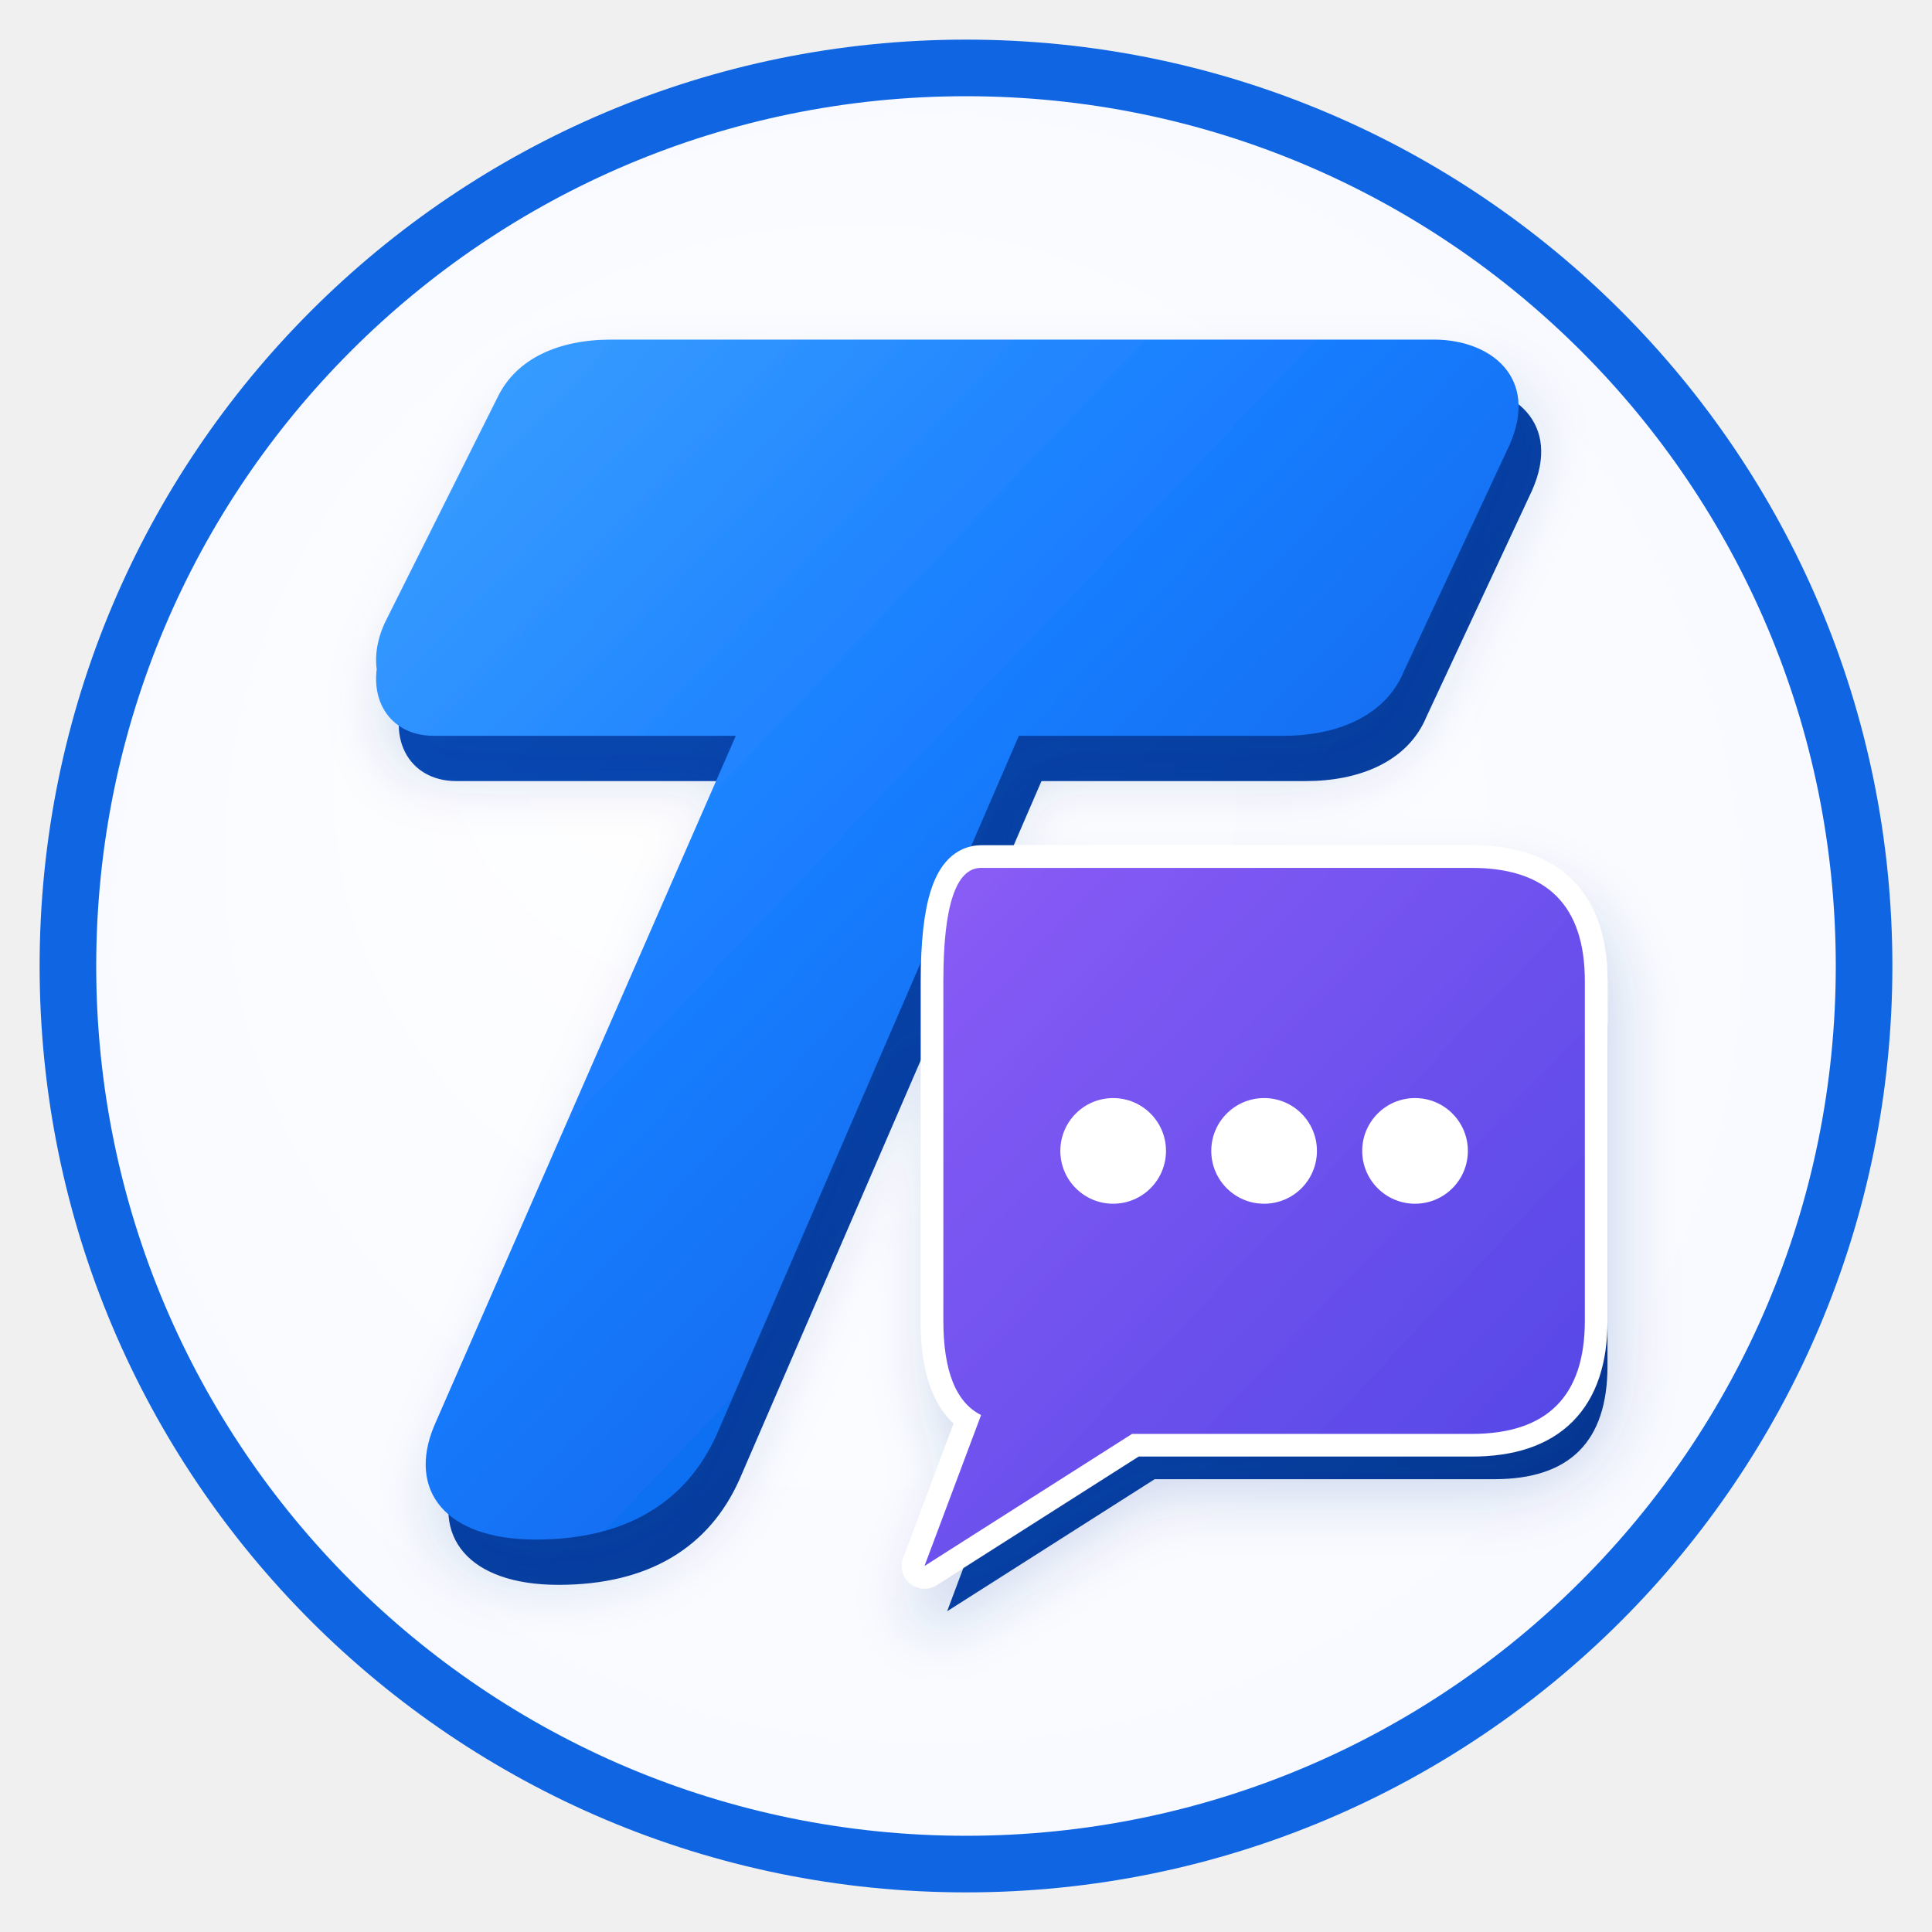
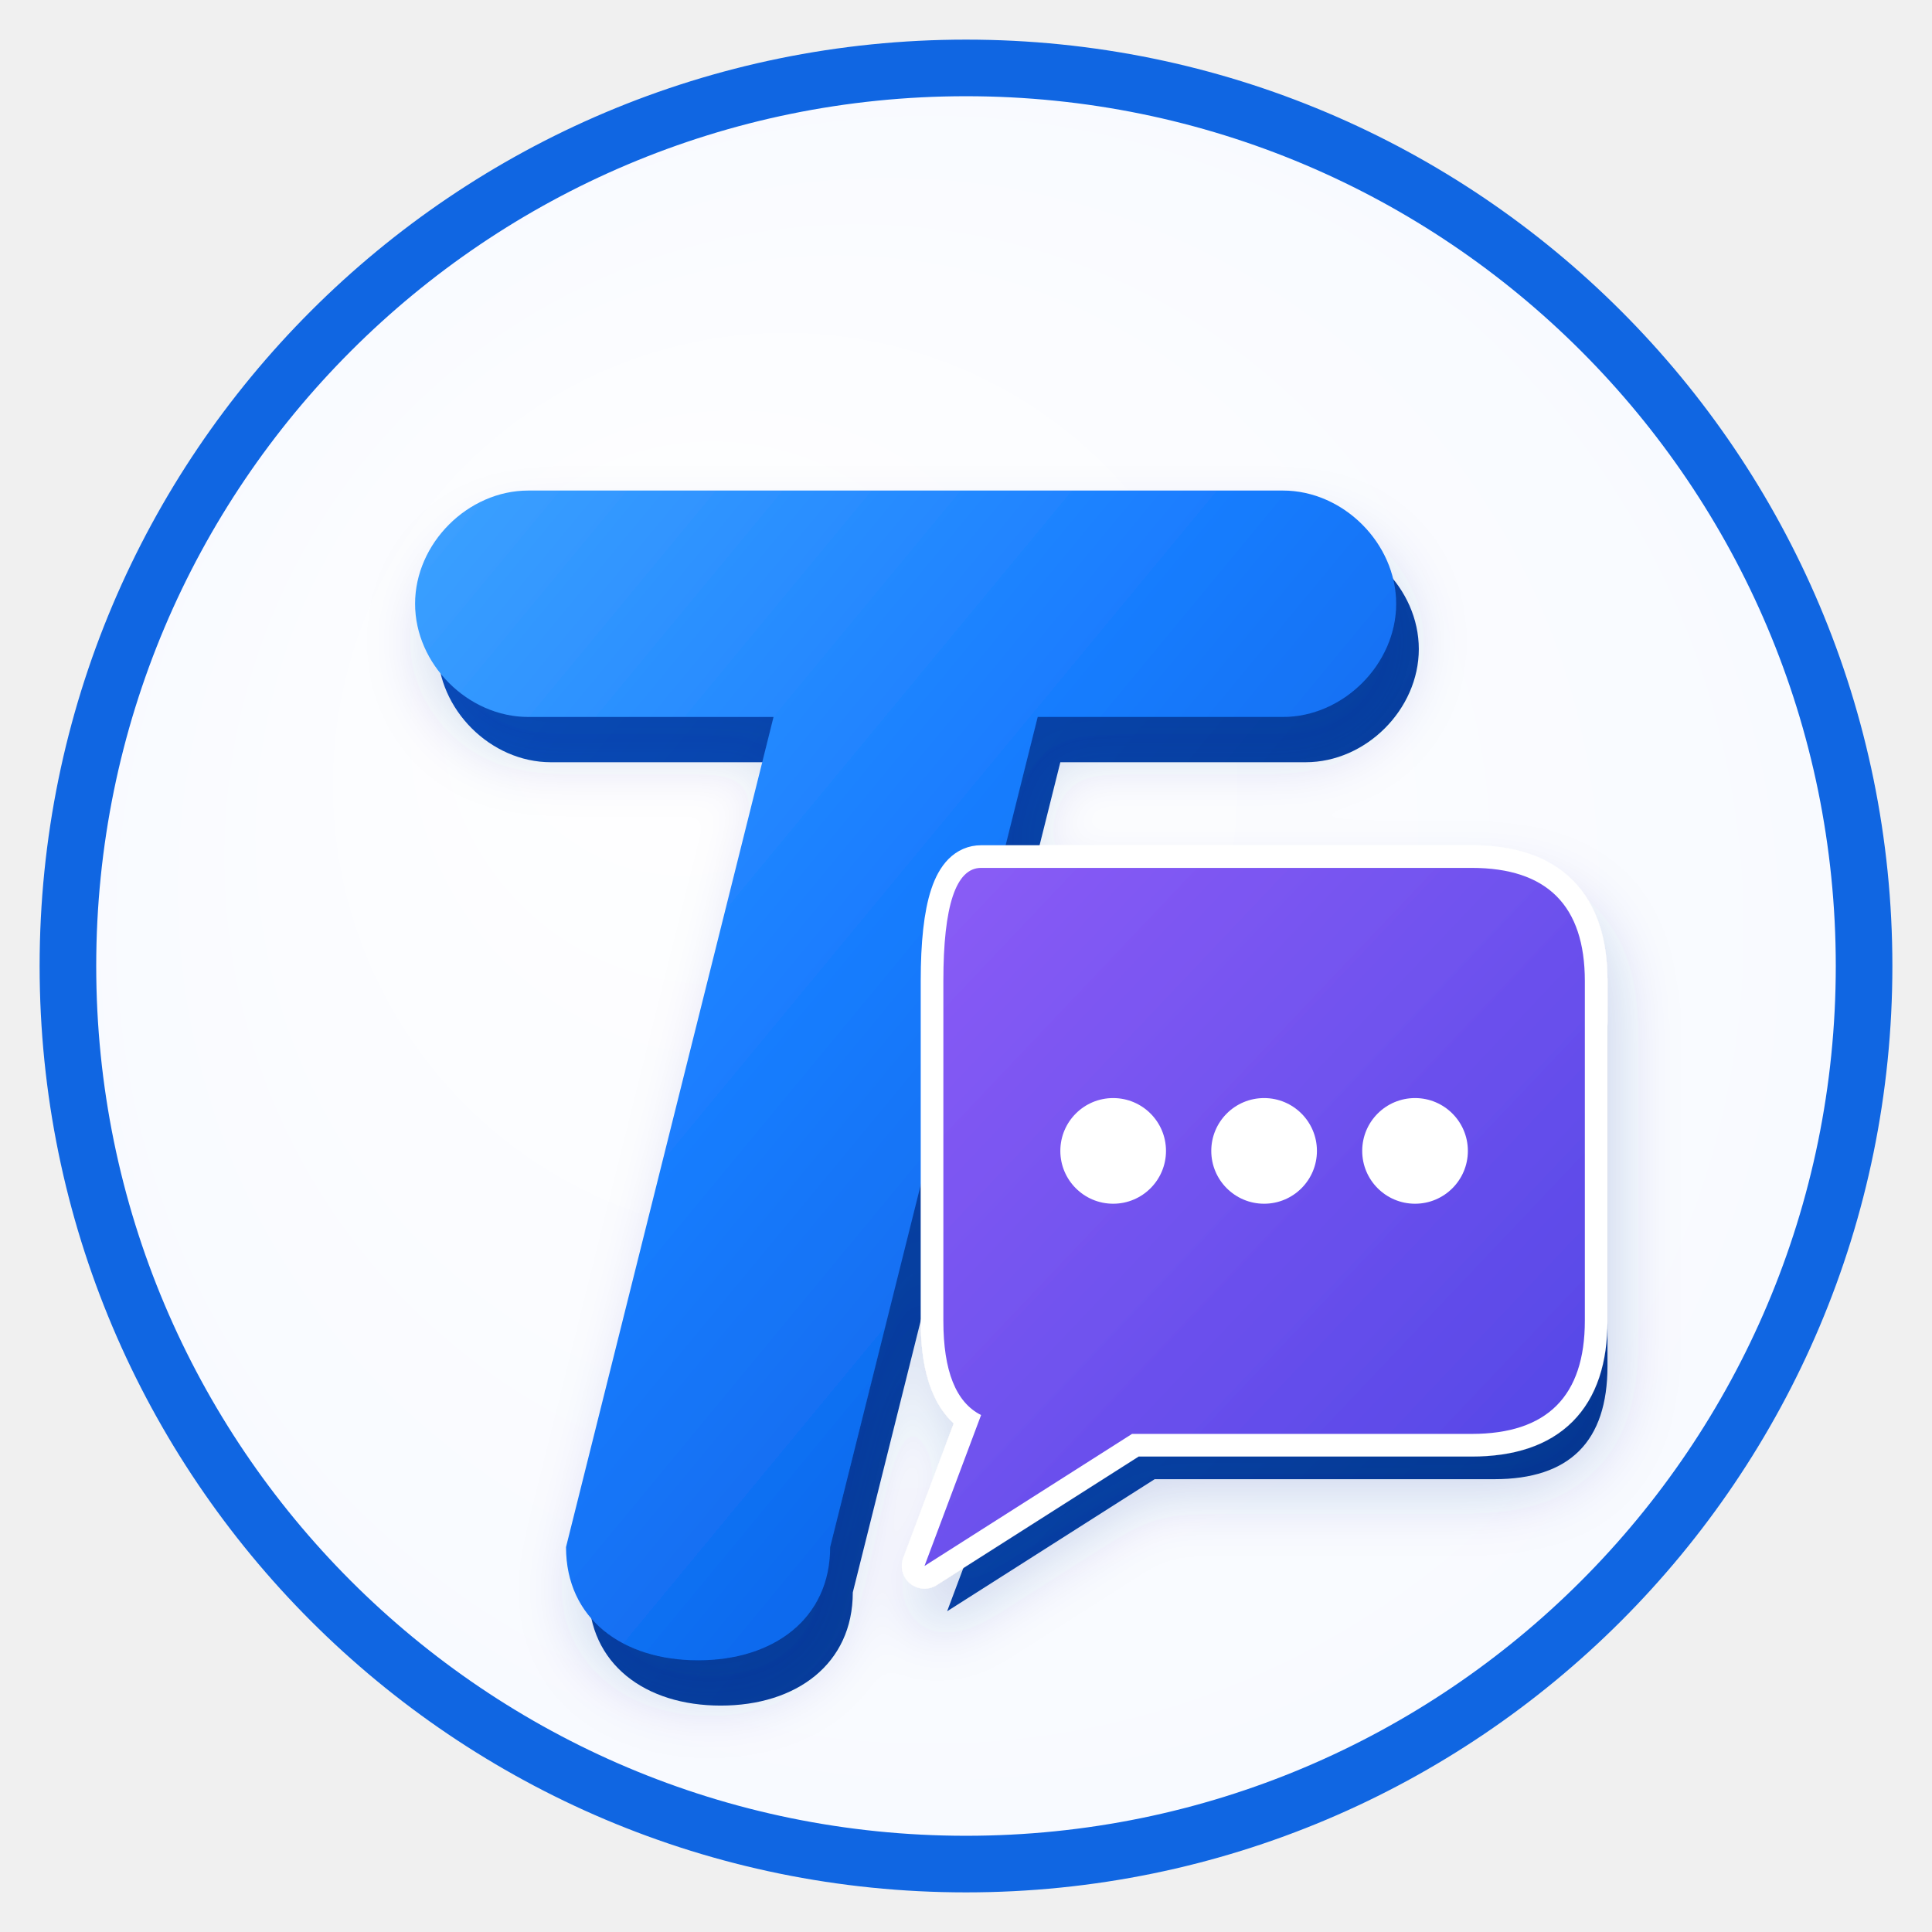
<svg xmlns="http://www.w3.org/2000/svg" viewBox="0 0 512 512" width="100%" height="100%">
  <defs>
    <radialGradient id="bg_grad" cx="50%" cy="50%" r="50%" fx="30%" fy="30%">
      <stop offset="0%" stop-color="#ffffff" />
      <stop offset="100%" stop-color="#f8faff" />
    </radialGradient>
    <linearGradient id="brand_grad" x1="0%" y1="0%" x2="100%" y2="100%">
      <stop offset="0%" stop-color="#3da2ff" />
      <stop offset="40%" stop-color="#1a7eff" />
      <stop offset="100%" stop-color="#0052d9" />
    </linearGradient>
    <linearGradient id="bubble_grad" x1="0%" y1="0%" x2="100%" y2="100%">
      <stop offset="0%" stop-color="#8b5cf6" />
      <stop offset="100%" stop-color="#4f46e5" />
    </linearGradient>
    <linearGradient id="shadow_grad" x1="0%" y1="0%" x2="100%" y2="100%">
      <stop offset="0%" stop-color="#0a4dbd" />
      <stop offset="100%" stop-color="#05338a" />
    </linearGradient>
    <filter id="drop_shadow" x="-10%" y="-10%" width="130%" height="130%">
      <feDropShadow dx="3" dy="10" stdDeviation="8" flood-color="#0a3fa0" flood-opacity="0.18" />
    </filter>
  </defs>
  <circle cx="256" cy="256" r="238" fill="url(#bg_grad)" stroke="#1066e2" stroke-width="15" />
  <g transform="translate(6, 12)">
-     <path d="M 115 190               C 102 190, 96 178, 102 165               L 132 105               C 137 95, 148 90, 162 90               L 380 90               C 395 90, 408 100, 400 118               L 372 178               C 367 190, 354 195, 340 195               L 270 195               L 190 380               C 182 398, 166 408, 142 408               C 118 408, 108 395, 115 378               L 195 195               L 115 195               C 102 195, 96 183, 102 170               L 115 190 Z" fill="url(#shadow_grad)" />
+     <path d="M 140 130               L 340 130               C 356 130, 370 144, 370 160               C 370 176, 356 190, 340 190               L 275 190               L 220 410               C 220 429, 205 440, 185 440               C 165 440, 150 429, 150 410               L 205 190               L 140 190               C 124 190, 110 176, 110 160               C 110 144, 124 130, 140 130               Z" fill="url(#shadow_grad)" />
    <path d="M 260 230               L 390 230               Q 420 230, 420 260               L 420 350               Q 420 380, 390 380               L 300 380               L 245 415               L 260 375               Q 250 370, 250 350               L 250 260               Q 250 230, 260 230 Z" fill="url(#shadow_grad)" />
  </g>
  <g filter="url(#drop_shadow)">
-     <path d="M 115 190               C 102 190, 96 178, 102 165               L 132 105               C 137 95, 148 90, 162 90               L 380 90               C 395 90, 408 100, 400 118               L 372 178               C 367 190, 354 195, 340 195               L 270 195               L 190 380               C 182 398, 166 408, 142 408               C 118 408, 108 395, 115 378               L 195 195               L 115 195               C 102 195, 96 183, 102 170               L 115 190 Z" fill="url(#brand_grad)" />
+     <path d="M 140 130               L 340 130               C 356 130, 370 144, 370 160               C 370 176, 356 190, 340 190               L 275 190               L 220 410               C 220 429, 205 440, 185 440               C 165 440, 150 429, 150 410               L 205 190               L 140 190               C 124 190, 110 176, 110 160               C 110 144, 124 130, 140 130               Z" fill="url(#brand_grad)" />
    <path d="M 260 230               L 390 230               Q 420 230, 420 260               L 420 350               Q 420 380, 390 380               L 300 380               L 245 415               L 260 375               Q 250 370, 250 350               L 250 260               Q 250 230, 260 230 Z" fill="none" stroke="#ffffff" stroke-width="12" stroke-linejoin="round" stroke-linecap="round" />
    <path d="M 260 230               L 390 230               Q 420 230, 420 260               L 420 350               Q 420 380, 390 380               L 300 380               L 245 415               L 260 375               Q 250 370, 250 350               L 250 260               Q 250 230, 260 230 Z" fill="url(#bubble_grad)" />
    <circle cx="295" cy="305" r="14" fill="#ffffff" />
    <circle cx="335" cy="305" r="14" fill="#ffffff" />
    <circle cx="375" cy="305" r="14" fill="#ffffff" />
  </g>
</svg>
